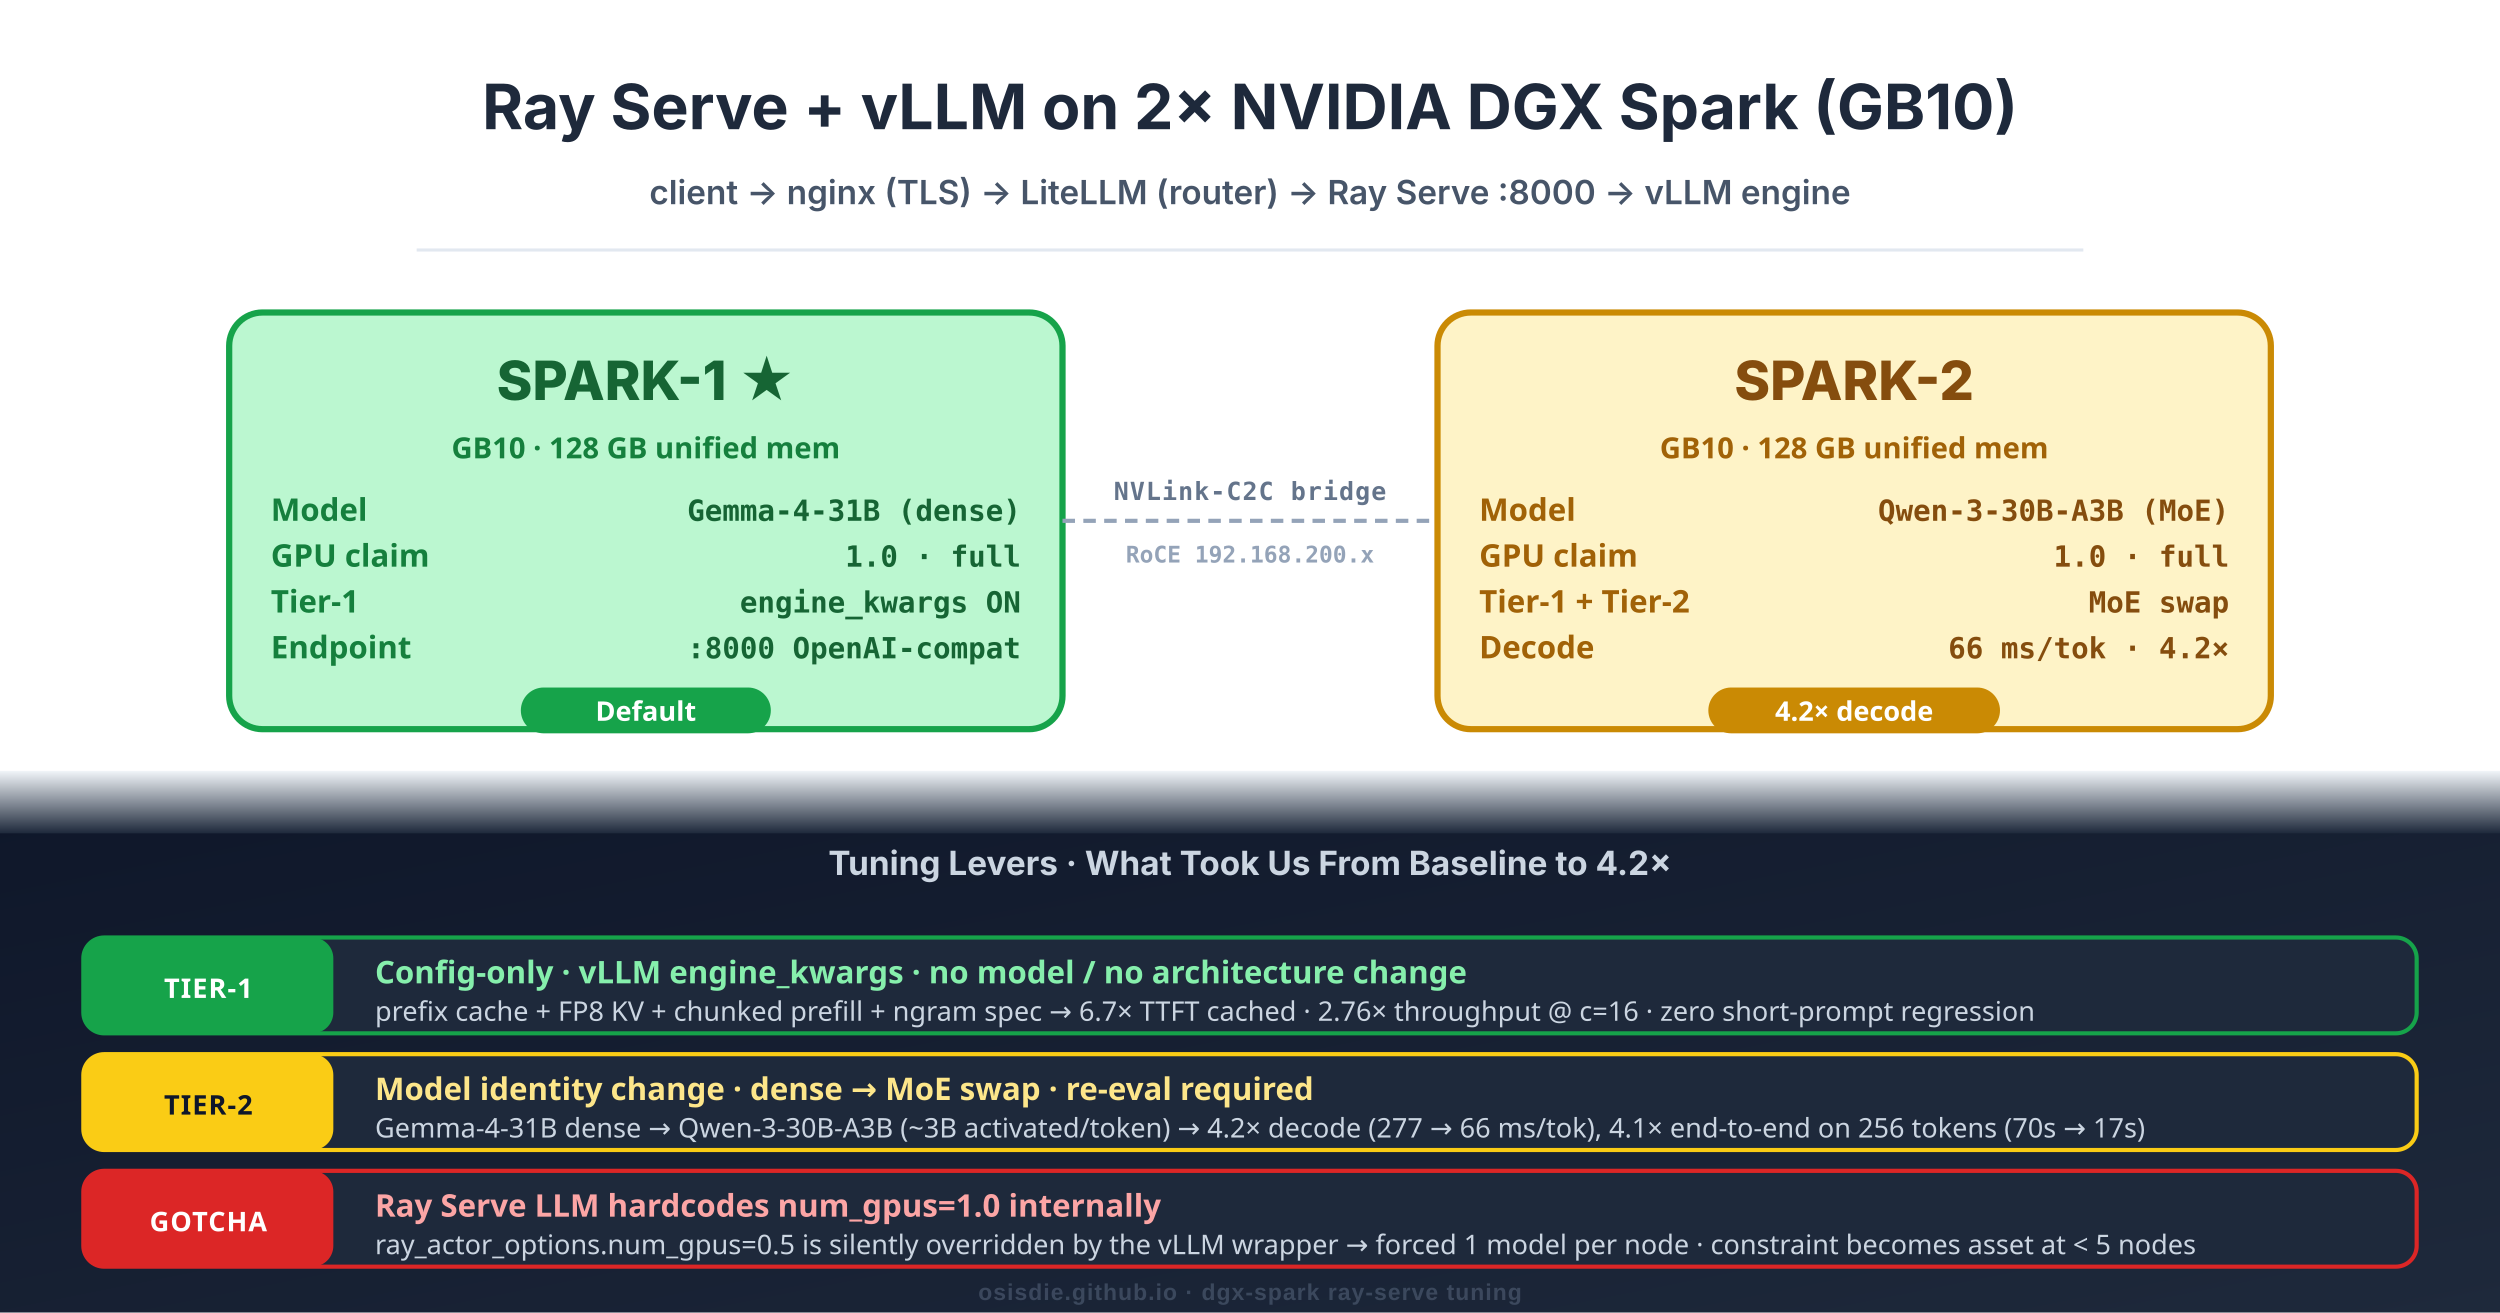
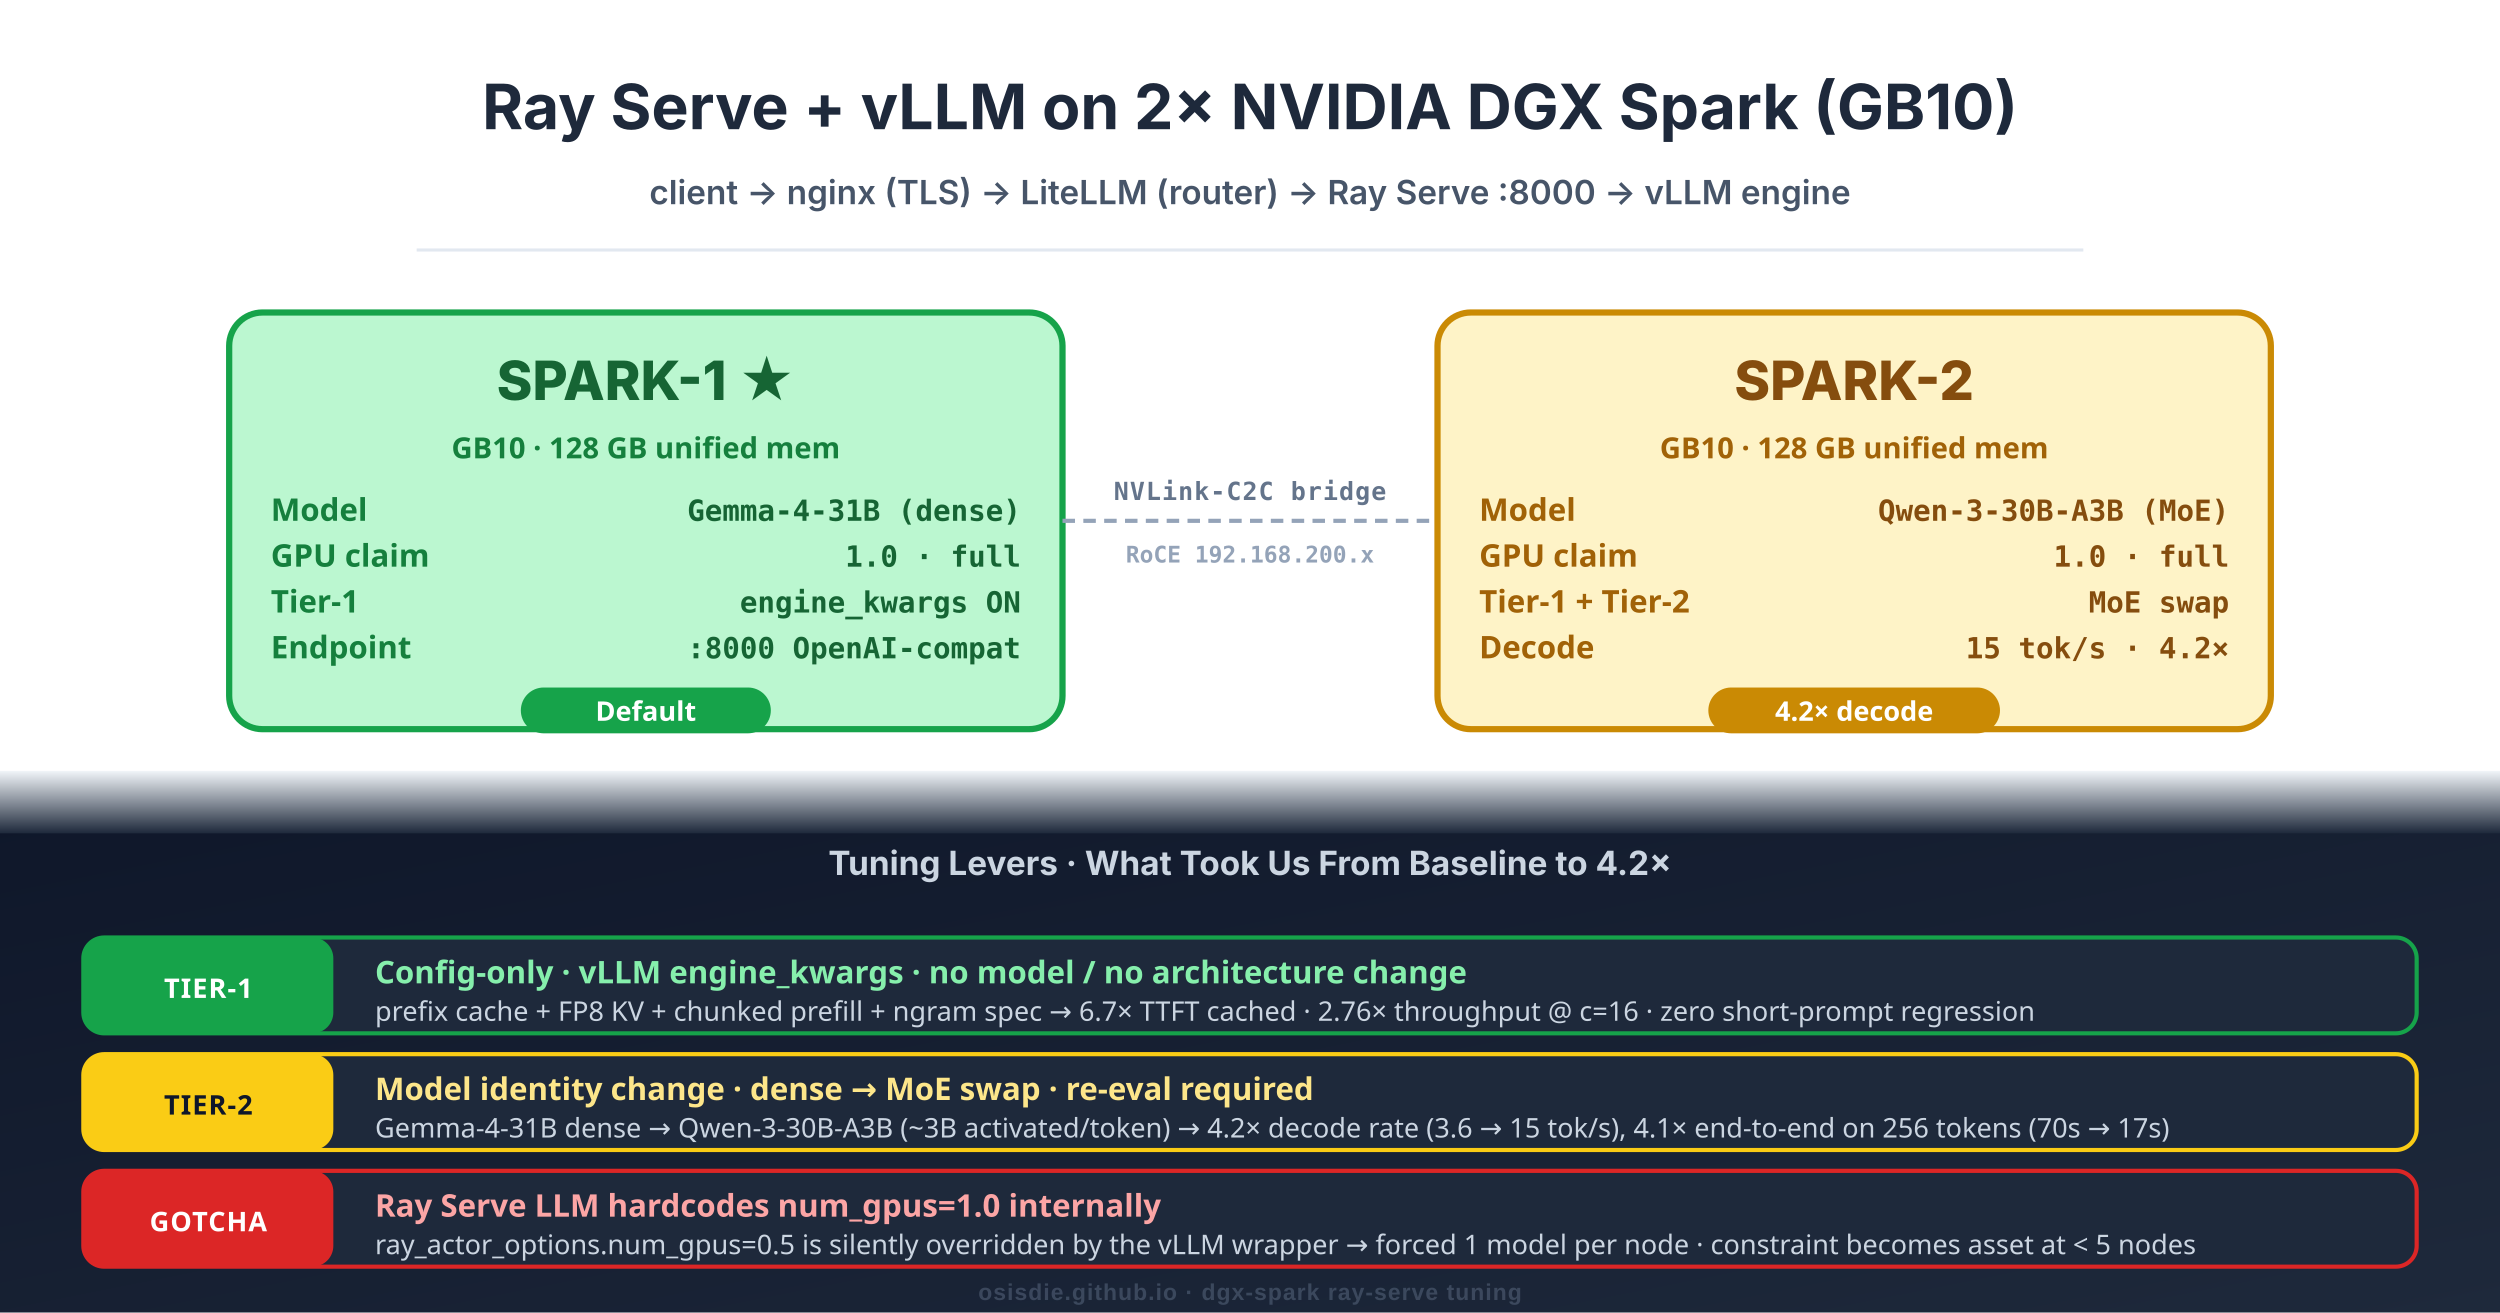
<svg xmlns="http://www.w3.org/2000/svg" viewBox="0 0 1200 630" width="1200" height="630">
  <defs>
    <linearGradient id="transitionGrad" x1="0%" y1="0%" x2="0%" y2="100%">
      <stop offset="0%" style="stop-color:#f1f5f9" />
      <stop offset="100%" style="stop-color:#1e293b" />
    </linearGradient>
    <linearGradient id="detailBgGrad" x1="0%" y1="0%" x2="100%" y2="100%">
      <stop offset="0%" style="stop-color:#0f172a" />
      <stop offset="100%" style="stop-color:#1e293b" />
    </linearGradient>
  </defs>
  <rect width="1200" height="630" fill="#ffffff" />
  <rect y="390" width="1200" height="240" fill="url(#detailBgGrad)" />
  <rect y="370" width="1200" height="30" fill="url(#transitionGrad)" />
  <text x="600" y="62" text-anchor="middle" font-family="-apple-system, BlinkMacSystemFont, Segoe UI, Noto Sans TC, sans-serif" font-size="30" font-weight="700" fill="#1e293b">
    Ray Serve + vLLM on 2× NVIDIA DGX Spark (GB10)
  </text>
  <text x="600" y="98" text-anchor="middle" font-family="-apple-system, BlinkMacSystemFont, Segoe UI, sans-serif" font-size="16" font-weight="600" fill="#475569">
    client → nginx (TLS) → LiteLLM (router) → Ray Serve :8000 → vLLM engine
  </text>
  <line x1="200" y1="120" x2="1000" y2="120" stroke="#e2e8f0" stroke-width="1.5" />
  <g transform="translate(310, 250)">
    <rect x="-200" y="-100" width="400" height="200" rx="16" fill="#bbf7d0" stroke="#16a34a" stroke-width="3" />
    <text x="0" y="-58" text-anchor="middle" font-family="-apple-system, BlinkMacSystemFont, Segoe UI, sans-serif" font-size="26" font-weight="800" fill="#166534">SPARK-1 ★</text>
    <text x="0" y="-30" text-anchor="middle" font-family="sans-serif" font-size="14" font-weight="600" fill="#15803d">GB10 · 128 GB unified mem</text>
    <text x="-180" y="0" font-family="sans-serif" font-size="15" font-weight="700" fill="#15803d">Model</text>
    <text x="180" y="0" text-anchor="end" font-family="&quot;JetBrains Mono&quot;, monospace" font-size="14" font-weight="700" fill="#166534">Gemma-4-31B (dense)</text>
    <text x="-180" y="22" font-family="sans-serif" font-size="15" font-weight="700" fill="#15803d">GPU claim</text>
    <text x="180" y="22" text-anchor="end" font-family="&quot;JetBrains Mono&quot;, monospace" font-size="14" font-weight="700" fill="#166534">1.0 · full</text>
    <text x="-180" y="44" font-family="sans-serif" font-size="15" font-weight="700" fill="#15803d">Tier-1</text>
    <text x="180" y="44" text-anchor="end" font-family="&quot;JetBrains Mono&quot;, monospace" font-size="14" font-weight="700" fill="#166534">engine_kwargs ON</text>
    <text x="-180" y="66" font-family="sans-serif" font-size="15" font-weight="700" fill="#15803d">Endpoint</text>
    <text x="180" y="66" text-anchor="end" font-family="&quot;JetBrains Mono&quot;, monospace" font-size="14" font-weight="700" fill="#166534">:8000 OpenAI-compat</text>
    <rect x="-60" y="80" width="120" height="22" rx="11" fill="#16a34a" />
    <text x="0" y="96" text-anchor="middle" font-family="sans-serif" font-size="13" font-weight="700" fill="#fff">Default</text>
  </g>
  <g transform="translate(890, 250)">
    <rect x="-200" y="-100" width="400" height="200" rx="16" fill="#fef3c7" stroke="#ca8a04" stroke-width="3" />
    <text x="0" y="-58" text-anchor="middle" font-family="-apple-system, BlinkMacSystemFont, Segoe UI, sans-serif" font-size="26" font-weight="800" fill="#854d0e">SPARK-2</text>
    <text x="0" y="-30" text-anchor="middle" font-family="sans-serif" font-size="14" font-weight="600" fill="#a16207">GB10 · 128 GB unified mem</text>
    <text x="-180" y="0" font-family="sans-serif" font-size="15" font-weight="700" fill="#a16207">Model</text>
    <text x="180" y="0" text-anchor="end" font-family="&quot;JetBrains Mono&quot;, monospace" font-size="14" font-weight="700" fill="#854d0e">Qwen-3-30B-A3B (MoE)</text>
    <text x="-180" y="22" font-family="sans-serif" font-size="15" font-weight="700" fill="#a16207">GPU claim</text>
    <text x="180" y="22" text-anchor="end" font-family="&quot;JetBrains Mono&quot;, monospace" font-size="14" font-weight="700" fill="#854d0e">1.0 · full</text>
    <text x="-180" y="44" font-family="sans-serif" font-size="15" font-weight="700" fill="#a16207">Tier-1 + Tier-2</text>
    <text x="180" y="44" text-anchor="end" font-family="&quot;JetBrains Mono&quot;, monospace" font-size="14" font-weight="700" fill="#854d0e">MoE swap</text>
    <text x="-180" y="66" font-family="sans-serif" font-size="15" font-weight="700" fill="#a16207">Decode</text>
-     <text x="180" y="66" text-anchor="end" font-family="&quot;JetBrains Mono&quot;, monospace" font-size="14" font-weight="700" fill="#854d0e">66 ms/tok · 4.2×</text>
+     <text x="180" y="66" text-anchor="end" font-family="&quot;JetBrains Mono&quot;, monospace" font-size="14" font-weight="700" fill="#854d0e">15 tok/s · 4.2×</text>
    <rect x="-70" y="80" width="140" height="22" rx="11" fill="#ca8a04" />
    <text x="0" y="96" text-anchor="middle" font-family="sans-serif" font-size="13" font-weight="700" fill="#fff">4.2× decode</text>
  </g>
  <text x="600" y="240" text-anchor="middle" font-family="&quot;JetBrains Mono&quot;, monospace" font-size="12" font-weight="700" fill="#64748b" letter-spacing="0.5px">NVLink-C2C bridge</text>
  <line x1="510" y1="250" x2="690" y2="250" stroke="#94a3b8" stroke-width="2" stroke-dasharray="6,4" />
  <text x="600" y="270" text-anchor="middle" font-family="&quot;JetBrains Mono&quot;, monospace" font-size="11" font-weight="600" fill="#94a3b8">RoCE 192.168.200.x</text>
  <text x="600" y="420" text-anchor="middle" font-family="-apple-system, BlinkMacSystemFont, Segoe UI, sans-serif" font-size="16" font-weight="700" fill="#cbd5e1">Tuning Levers · What Took Us From Baseline to 4.2×</text>
  <g transform="translate(40, 450)">
    <rect x="0" y="0" width="1120" height="46" rx="10" fill="#1e293b" stroke="#16a34a" stroke-width="2" />
    <rect x="0" y="0" width="120" height="46" rx="10" fill="#16a34a" />
    <text x="60" y="29" text-anchor="middle" font-family="sans-serif" font-size="13" font-weight="800" fill="#fff" letter-spacing="0.5px">TIER-1</text>
    <text x="140" y="22" font-family="sans-serif" font-size="15" font-weight="700" fill="#86efac">Config-only · vLLM engine_kwargs · no model / no architecture change</text>
    <text x="140" y="40" font-family="sans-serif" font-size="13" font-weight="500" fill="#cbd5e1">prefix cache + FP8 KV + chunked prefill + ngram spec → 6.7× TTFT cached · 2.76× throughput @ c=16 · zero short-prompt regression</text>
  </g>
  <g transform="translate(40, 506)">
    <rect x="0" y="0" width="1120" height="46" rx="10" fill="#1e293b" stroke="#facc15" stroke-width="2" />
    <rect x="0" y="0" width="120" height="46" rx="10" fill="#facc15" />
    <text x="60" y="29" text-anchor="middle" font-family="sans-serif" font-size="13" font-weight="800" fill="#0f172a" letter-spacing="0.5px">TIER-2</text>
    <text x="140" y="22" font-family="sans-serif" font-size="15" font-weight="700" fill="#fde68a">Model identity change · dense → MoE swap · re-eval required</text>
-     <text x="140" y="40" font-family="sans-serif" font-size="13" font-weight="500" fill="#cbd5e1">Gemma-4-31B dense → Qwen-3-30B-A3B (~3B activated/token) → 4.2× decode (277 → 66 ms/tok), 4.1× end-to-end on 256 tokens (70s → 17s)</text>
+     <text x="140" y="40" font-family="sans-serif" font-size="13" font-weight="500" fill="#cbd5e1">Gemma-4-31B dense → Qwen-3-30B-A3B (~3B activated/token) → 4.2× decode rate (3.6 → 15 tok/s), 4.1× end-to-end on 256 tokens (70s → 17s)</text>
  </g>
  <g transform="translate(40, 562)">
    <rect x="0" y="0" width="1120" height="46" rx="10" fill="#1e293b" stroke="#dc2626" stroke-width="2" />
    <rect x="0" y="0" width="120" height="46" rx="10" fill="#dc2626" />
    <text x="60" y="29" text-anchor="middle" font-family="sans-serif" font-size="13" font-weight="800" fill="#fff" letter-spacing="0.5px">GOTCHA</text>
    <text x="140" y="22" font-family="sans-serif" font-size="15" font-weight="700" fill="#fca5a5">Ray Serve LLM hardcodes num_gpus=1.0 internally</text>
    <text x="140" y="40" font-family="sans-serif" font-size="13" font-weight="500" fill="#cbd5e1">ray_actor_options.num_gpus=0.5 is silently overridden by the vLLM wrapper → forced 1 model per node · constraint becomes asset at &lt; 5 nodes</text>
  </g>
  <g opacity="0.45">
    <text x="600" y="624" text-anchor="middle" fill="#64748b" font-family="Segoe UI, Arial, sans-serif" font-size="11" font-weight="600" letter-spacing="0.5px">osisdie.github.io · dgx-spark ray-serve tuning</text>
  </g>
</svg>
